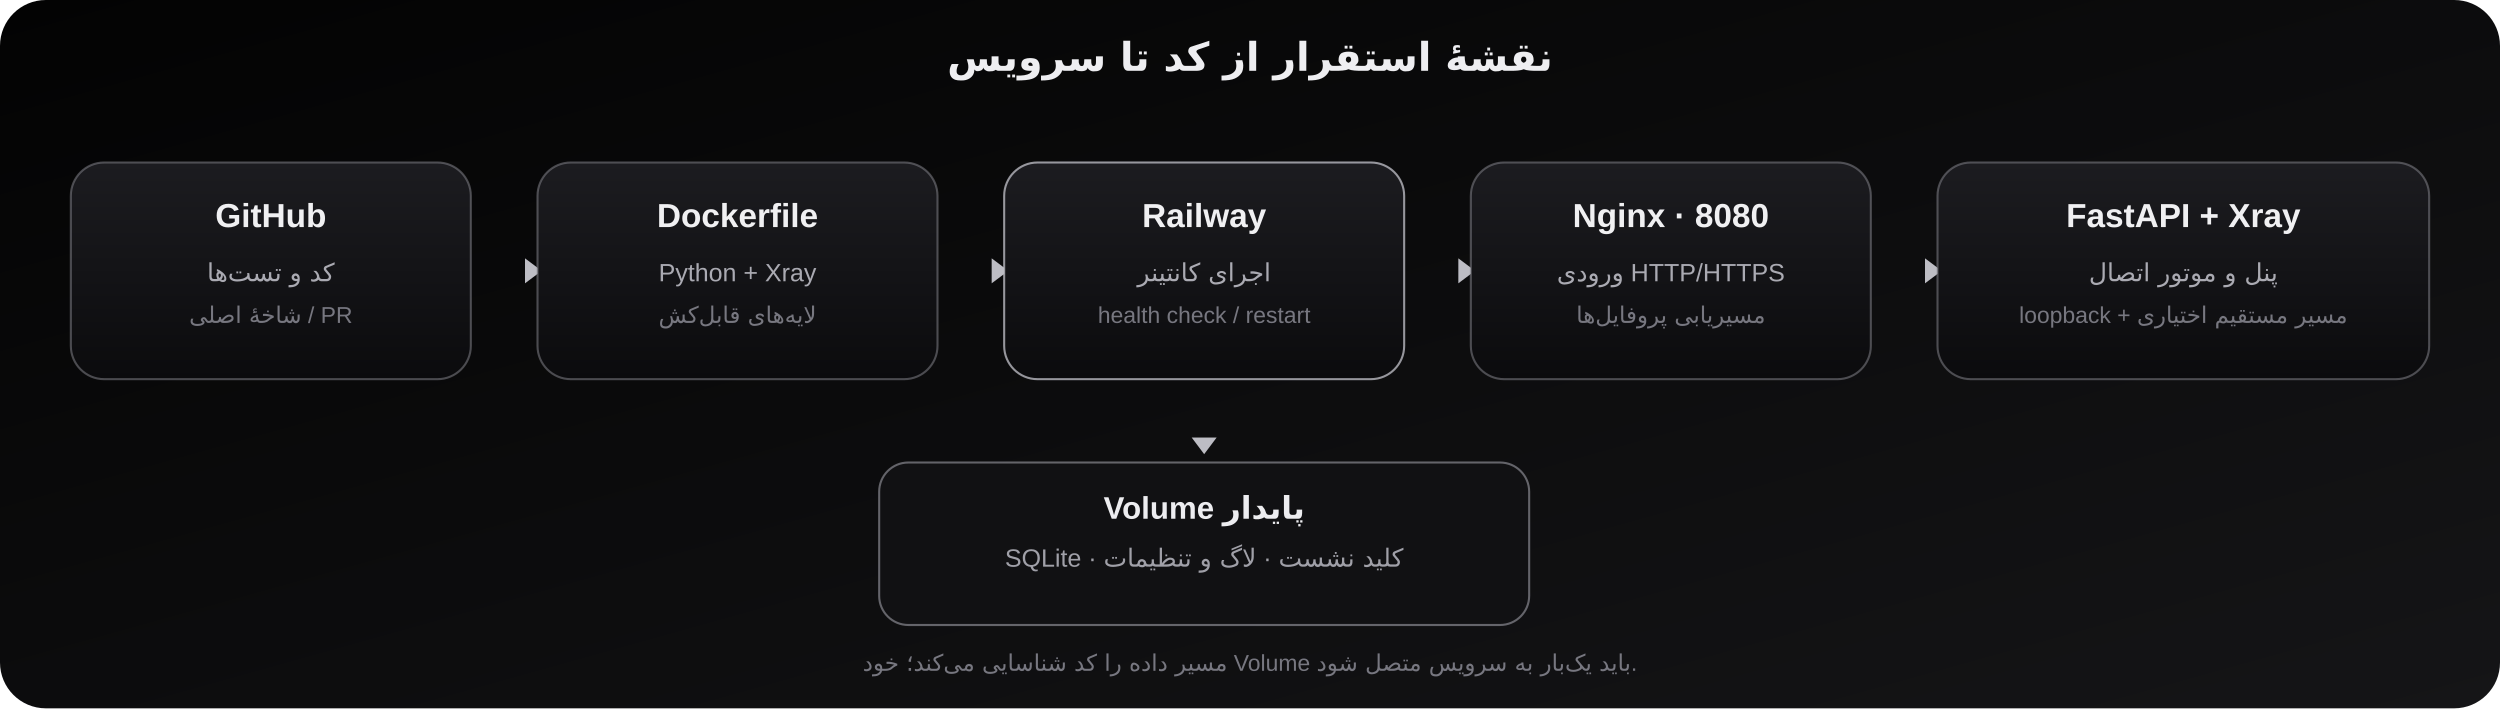
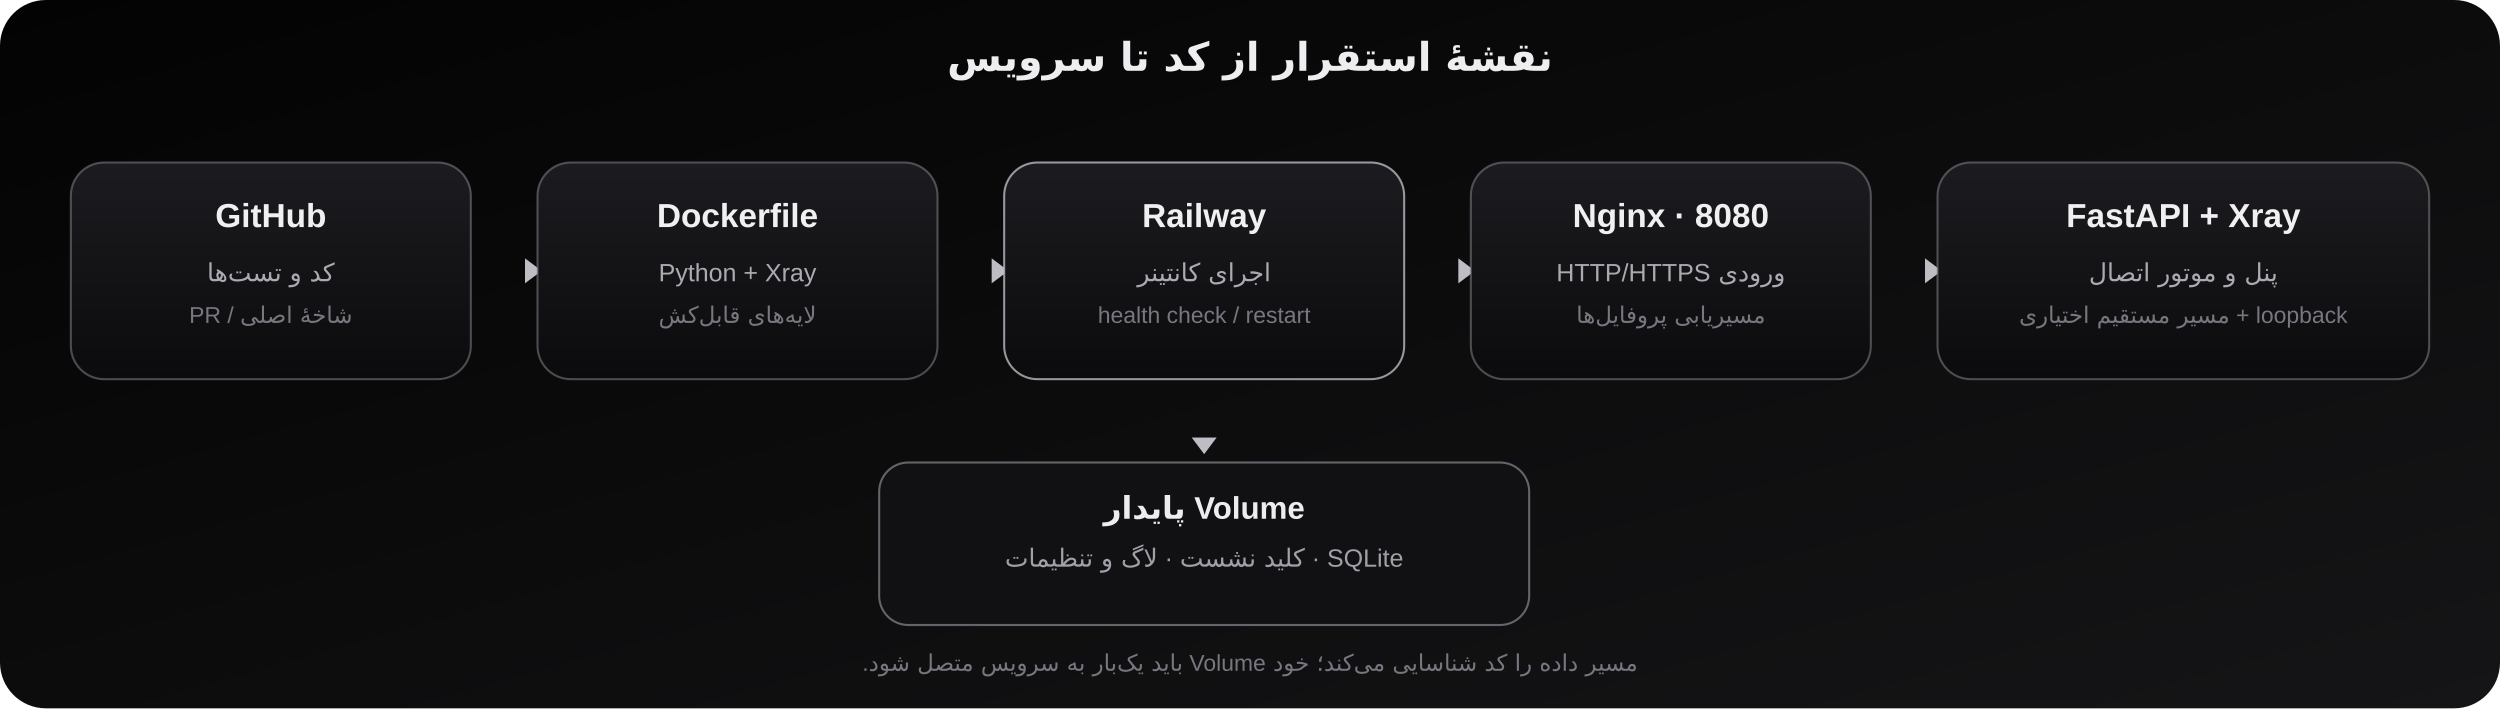
<svg xmlns="http://www.w3.org/2000/svg" width="1200" height="340" viewBox="0 0 1200 340" role="img" aria-labelledby="title desc">
  <defs>
    <linearGradient id="bg" x1="0" y1="0" x2="1" y2="1">
      <stop stop-color="#030303" />
      <stop offset="1" stop-color="#151517" />
    </linearGradient>
    <linearGradient id="edge">
      <stop stop-color="#818189" stop-opacity=".1" />
      <stop offset=".5" stop-color="#e2e2e8" stop-opacity=".8" />
      <stop offset="1" stop-color="#818189" stop-opacity=".1" />
    </linearGradient>
    <linearGradient id="card" x1="0" y1="0" x2="0" y2="1">
      <stop stop-color="#1c1c20" />
      <stop offset="1" stop-color="#0b0b0d" />
    </linearGradient>
  </defs>
  <rect width="1200" height="340" rx="22" fill="url(#bg)" />
-   <text x="600" y="34" fill="#eeeef1" font-family="Vazirmatn,Tahoma,Arial,sans-serif" font-size="19" text-anchor="middle" font-weight="700">نقشهٔ استقرار از کد تا سرویس</text>
+   <text x="600" y="34" fill="#eeeef1" font-family="Vazirmatn,Tahoma,Arial,sans-serif" direction="rtl" unicode-bidi="plaintext" font-size="19" text-anchor="middle" font-weight="700">نقشهٔ استقرار از کد تا سرویس</text>
  <g stroke="url(#edge)" stroke-width="2" fill="none">
    <path d="M226 130 H258" />
    <path d="M450 130 H482" />
    <path d="M674 130 H706" />
    <path d="M898 130 H930" />
    <path d="M578 178 V216" />
  </g>
  <g fill="#bdbdc4">
    <path d="M252 124 l8 6 -8 6z" />
    <path d="M476 124 l8 6 -8 6z" />
    <path d="M700 124 l8 6 -8 6z" />
    <path d="M924 124 l8 6 -8 6z" />
    <path d="M572 210 l6 8 6 -8z" />
  </g>
-   <g font-family="Vazirmatn,Tahoma,Arial,sans-serif" text-anchor="middle">
+   <g font-family="Vazirmatn,Tahoma,Arial,sans-serif" direction="rtl" unicode-bidi="plaintext" text-anchor="middle">
    <g>
      <rect x="34" y="78" width="192" height="104" rx="16" fill="url(#card)" stroke="#8d8d95" stroke-opacity=".5" />
      <text x="130" y="109" fill="#f0f0f2" font-size="16" font-weight="700">GitHub</text>
      <text x="130" y="135" fill="#aaaab2" font-size="12">کد و تست‌ها</text>
      <text x="130" y="155" fill="#777780" font-size="11">شاخهٔ اصلی / PR</text>
    </g>
    <g>
      <rect x="258" y="78" width="192" height="104" rx="16" fill="url(#card)" stroke="#8d8d95" stroke-opacity=".5" />
      <text x="354" y="109" fill="#f0f0f2" font-size="16" font-weight="700">Dockerfile</text>
      <text x="354" y="135" fill="#aaaab2" font-size="12">Python + Xray</text>
      <text x="354" y="155" fill="#777780" font-size="11">لایه‌های قابل‌کش</text>
    </g>
    <g>
      <rect x="482" y="78" width="192" height="104" rx="16" fill="url(#card)" stroke="#bcbcc4" stroke-opacity=".78" />
      <text x="578" y="109" fill="#f0f0f2" font-size="16" font-weight="700">Railway</text>
      <text x="578" y="135" fill="#aaaab2" font-size="12">اجرای کانتینر</text>
      <text x="578" y="155" fill="#777780" font-size="11">health check / restart</text>
    </g>
    <g>
      <rect x="706" y="78" width="192" height="104" rx="16" fill="url(#card)" stroke="#8d8d95" stroke-opacity=".5" />
      <text x="802" y="109" fill="#f0f0f2" font-size="16" font-weight="700">Nginx · 8080</text>
      <text x="802" y="135" fill="#aaaab2" font-size="12">ورودی HTTP/HTTPS</text>
      <text x="802" y="155" fill="#777780" font-size="11">مسیریابی پروفایل‌ها</text>
    </g>
    <g>
      <rect x="930" y="78" width="236" height="104" rx="16" fill="url(#card)" stroke="#8d8d95" stroke-opacity=".5" />
      <text x="1048" y="109" fill="#f0f0f2" font-size="16" font-weight="700">FastAPI + Xray</text>
      <text x="1048" y="135" fill="#aaaab2" font-size="12">پنل و موتور اتصال</text>
      <text x="1048" y="155" fill="#777780" font-size="11">loopback + مسیر مستقیم اختیاری</text>
    </g>
    <g>
      <rect x="422" y="222" width="312" height="78" rx="14" fill="#111113" stroke="#aaaab2" stroke-opacity=".55" />
      <text x="578" y="249" fill="#ededf0" font-size="15" font-weight="700">Volume پایدار</text>
      <text x="578" y="272" fill="#a0a0a8" font-size="12">SQLite · کلید نشست · لاگ و تنظیمات</text>
    </g>
  </g>
-   <text x="600" y="322" fill="#777780" font-family="Vazirmatn,Tahoma,Arial,sans-serif" font-size="11" text-anchor="middle">مسیر داده را کد شناسایی می‌کند؛ خود Volume باید یک‌بار به سرویس متصل شود.</text>
+   <text x="600" y="322" fill="#777780" font-family="Vazirmatn,Tahoma,Arial,sans-serif" direction="rtl" unicode-bidi="plaintext" font-size="11" text-anchor="middle">مسیر داده را کد شناسایی می‌کند؛ خود Volume باید یک‌بار به سرویس متصل شود.</text>
</svg>
